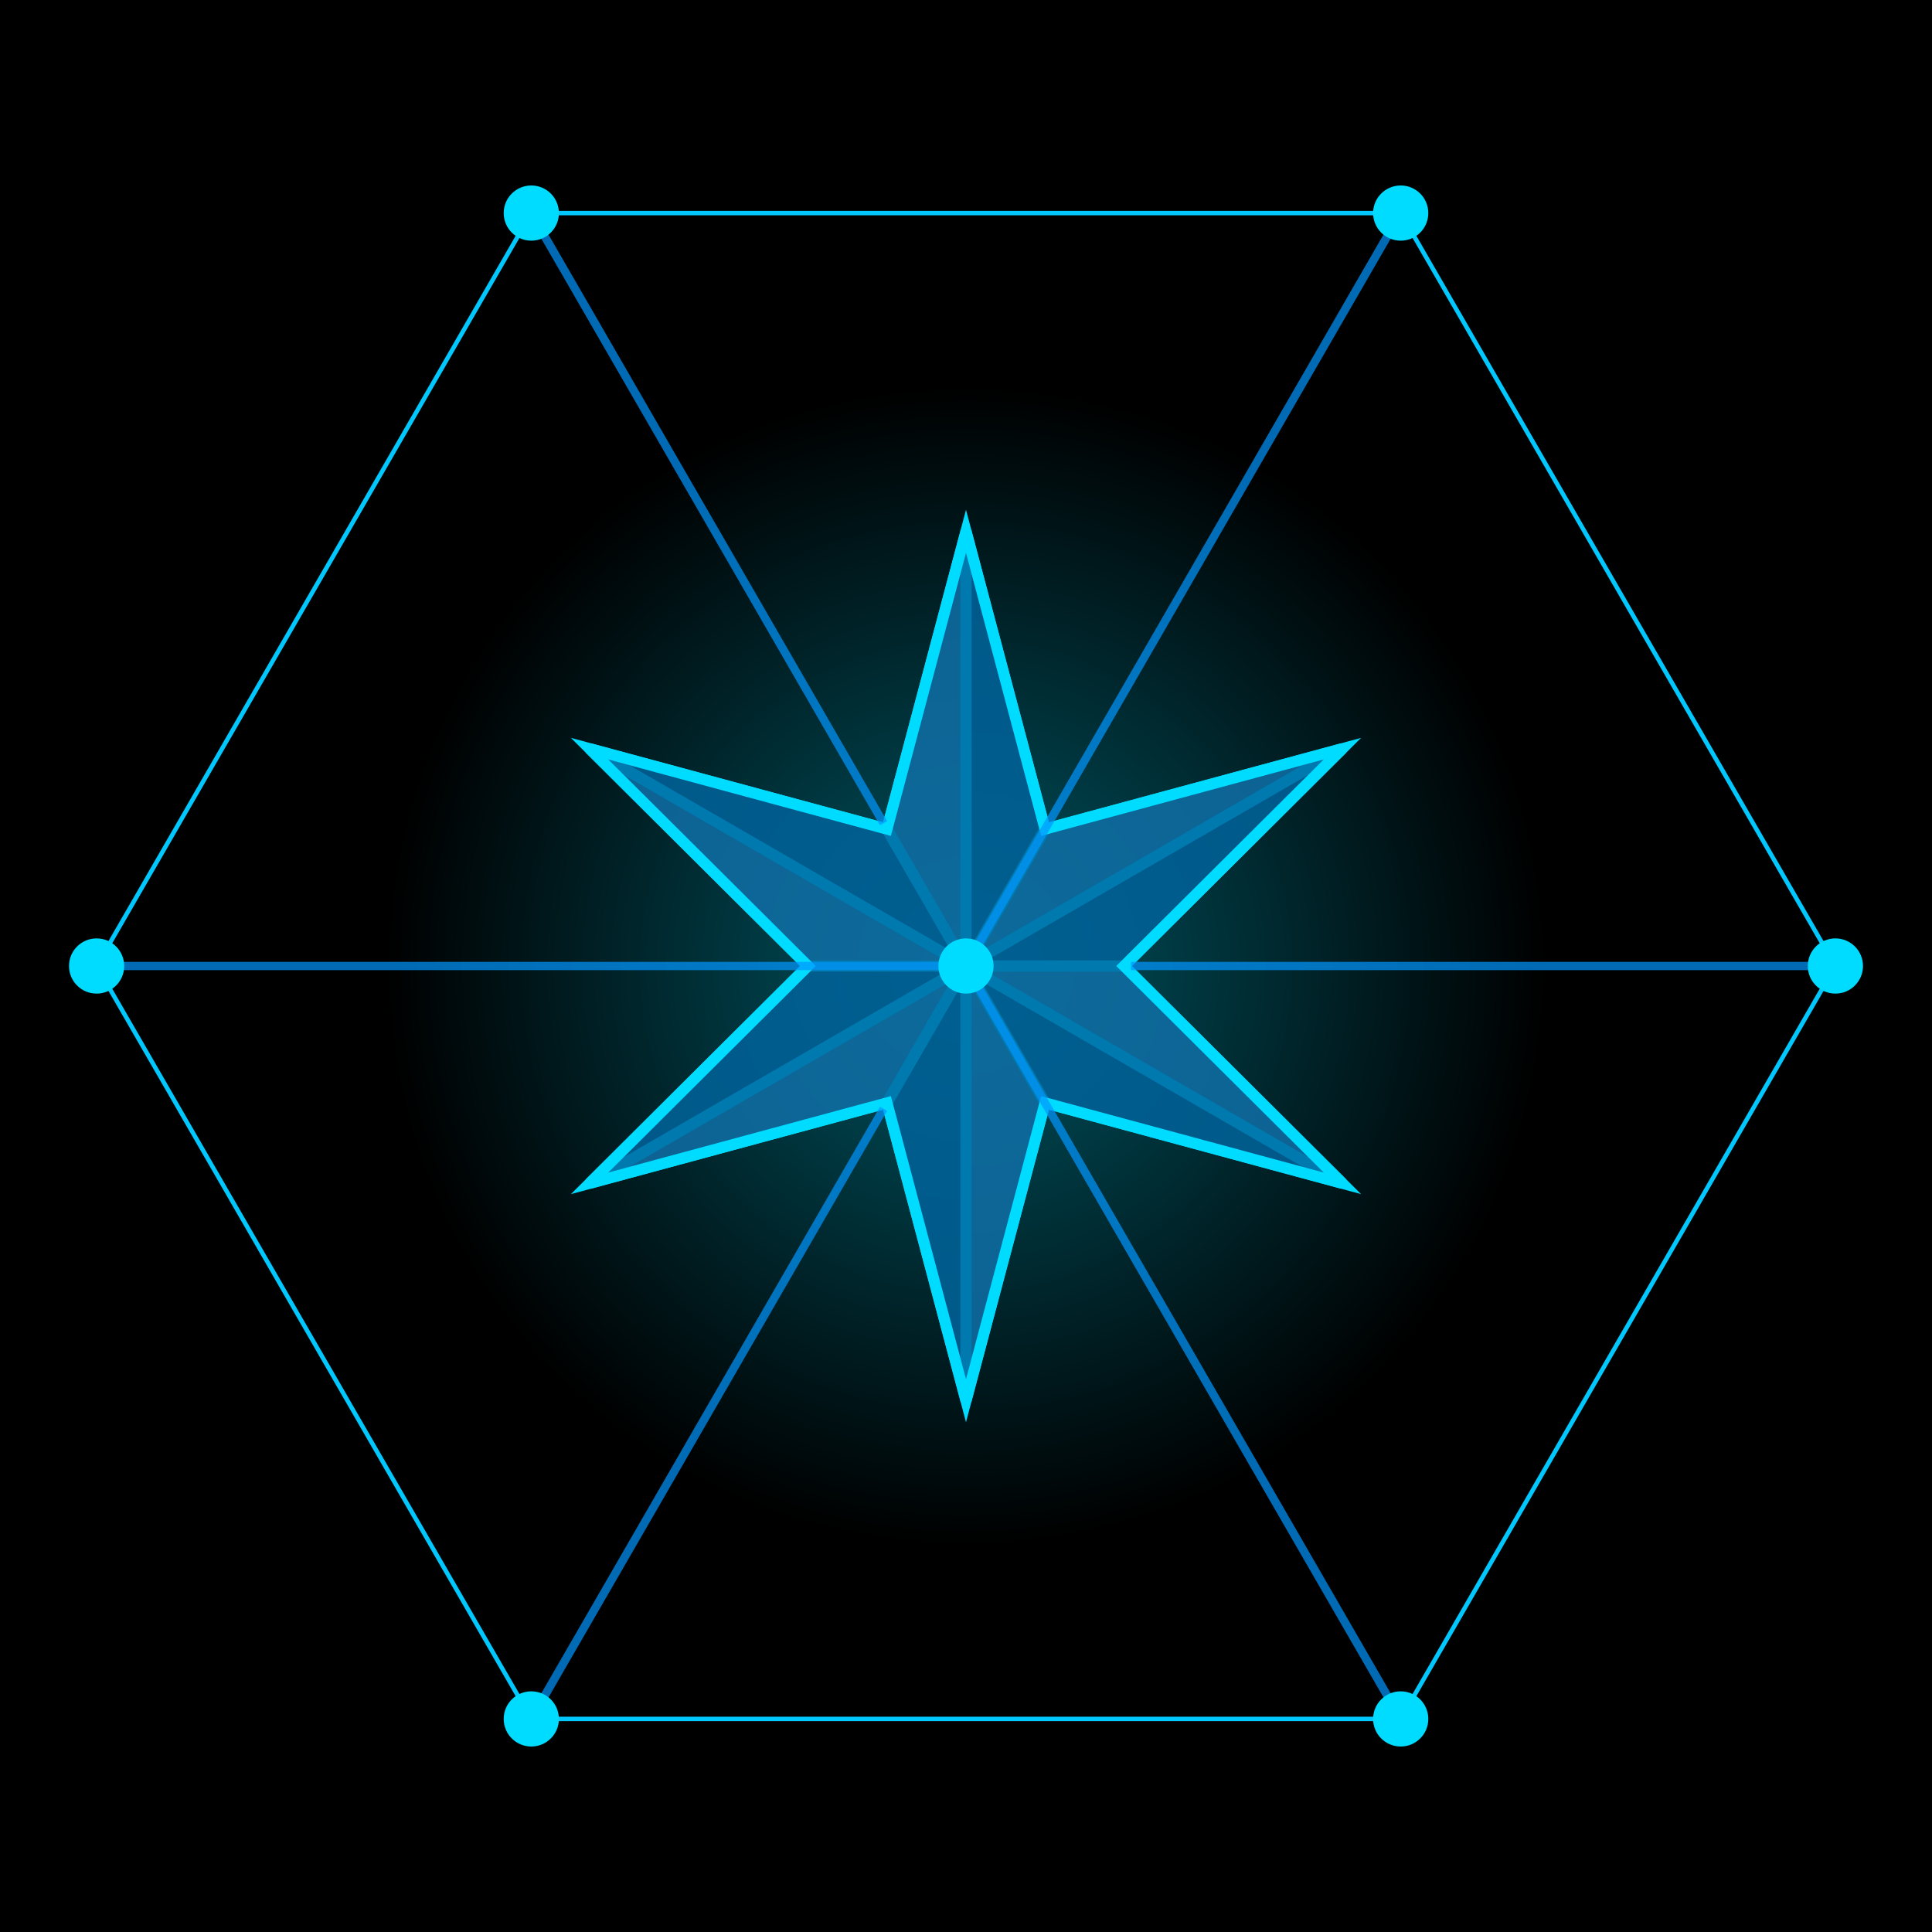
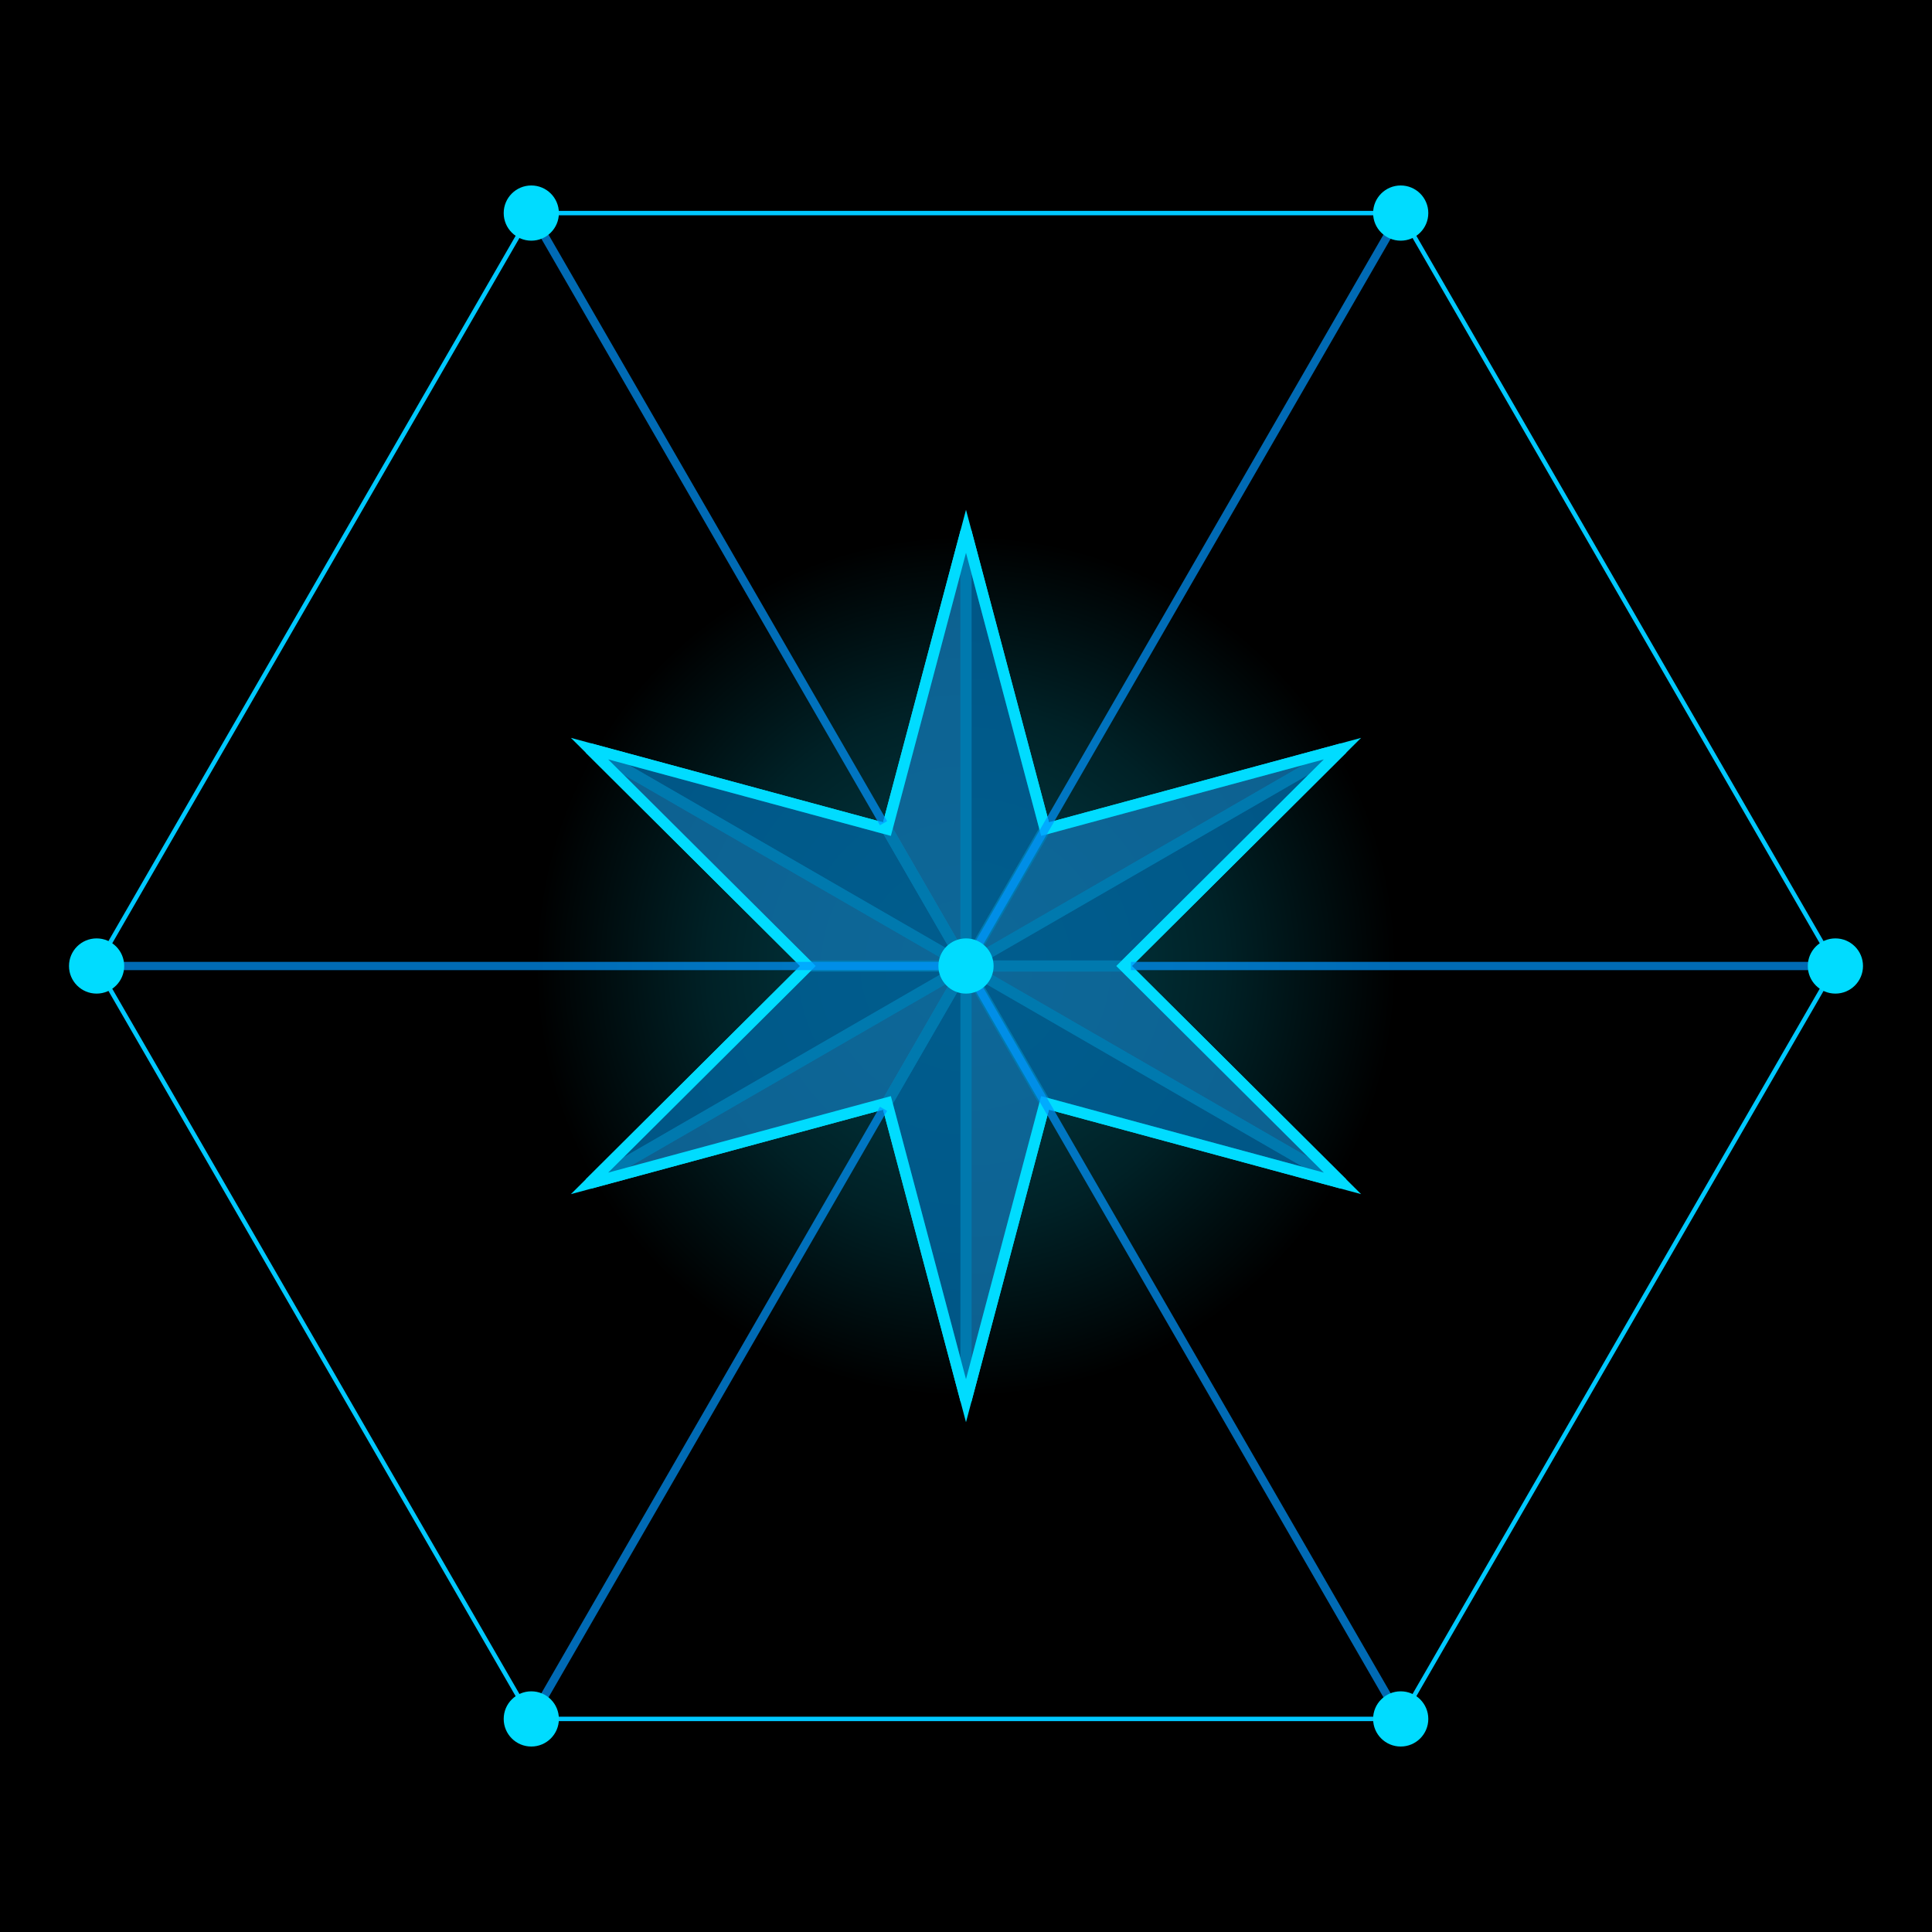
<svg xmlns="http://www.w3.org/2000/svg" viewBox="0 0 350 350">
  <defs>
-     <radialGradient id="glow" cx="175.0" cy="175.0" r="105.00" gradientUnits="userSpaceOnUse">
-       <stop offset="0" stop-color="rgb(0,220,255)" stop-opacity="0.4" />
+     <radialGradient id="glow" cx="175.0" cy="175.0" r="78" gradientUnits="userSpaceOnUse">
+       <stop offset="0" stop-color="rgb(0,220,255)" stop-opacity="0.3" />
+       <stop offset="0.6" stop-color="rgb(0,220,255)" stop-opacity="0.15" />
      <stop offset="1" stop-color="rgb(0,220,255)" stop-opacity="0" />
    </radialGradient>
  </defs>
  <rect width="350" height="350" fill="#000" />
  <polygon points="332.50,175.00 253.75,311.40 96.25,311.40 17.50,175.00 96.25,38.60 253.75,38.60" fill="none" stroke="rgb(0,200,255)" stroke-width="0.8" />
  <circle cx="175.0" cy="175.0" r="157.50" fill="url(#glow)" />
  <polygon points="175.00,175.00 175.00,96.25 189.32,150.20" fill="rgb(0,169,196)" fill-opacity="0.588" stroke="rgb(0,220,255)" stroke-width="2" stroke-linejoin="miter" />
  <polygon points="175.00,175.00 189.32,150.20 243.20,135.62" fill="rgb(76,230,255)" fill-opacity="0.588" stroke="rgb(0,220,255)" stroke-width="2" stroke-linejoin="miter" />
  <polygon points="175.00,175.00 243.20,135.62 203.64,175.00" fill="rgb(0,169,196)" fill-opacity="0.588" stroke="rgb(0,220,255)" stroke-width="2" stroke-linejoin="miter" />
  <polygon points="175.00,175.00 203.64,175.00 243.20,214.38" fill="rgb(76,230,255)" fill-opacity="0.588" stroke="rgb(0,220,255)" stroke-width="2" stroke-linejoin="miter" />
  <polygon points="175.00,175.00 243.20,214.38 189.32,199.80" fill="rgb(0,169,196)" fill-opacity="0.588" stroke="rgb(0,220,255)" stroke-width="2" stroke-linejoin="miter" />
  <polygon points="175.00,175.00 189.32,199.80 175.00,253.75" fill="rgb(76,230,255)" fill-opacity="0.588" stroke="rgb(0,220,255)" stroke-width="2" stroke-linejoin="miter" />
  <polygon points="175.00,175.00 175.00,253.75 160.68,199.80" fill="rgb(0,169,196)" fill-opacity="0.588" stroke="rgb(0,220,255)" stroke-width="2" stroke-linejoin="miter" />
  <polygon points="175.00,175.00 160.68,199.80 106.80,214.38" fill="rgb(76,230,255)" fill-opacity="0.588" stroke="rgb(0,220,255)" stroke-width="2" stroke-linejoin="miter" />
  <polygon points="175.00,175.00 106.80,214.38 146.36,175.00" fill="rgb(0,169,196)" fill-opacity="0.588" stroke="rgb(0,220,255)" stroke-width="2" stroke-linejoin="miter" />
  <polygon points="175.00,175.00 146.36,175.00 106.80,135.62" fill="rgb(76,230,255)" fill-opacity="0.588" stroke="rgb(0,220,255)" stroke-width="2" stroke-linejoin="miter" />
  <polygon points="175.00,175.00 106.80,135.62 160.68,150.20" fill="rgb(0,169,196)" fill-opacity="0.588" stroke="rgb(0,220,255)" stroke-width="2" stroke-linejoin="miter" />
  <polygon points="175.00,175.00 160.68,150.20 175.00,96.25" fill="rgb(76,230,255)" fill-opacity="0.588" stroke="rgb(0,220,255)" stroke-width="2" stroke-linejoin="miter" />
  <polygon points="175.00,96.25 189.32,150.20 243.20,135.62 203.64,175.00 243.20,214.38 189.32,199.80 175.00,253.75 160.68,199.80 106.80,214.38 146.36,175.00 106.80,135.62 160.68,150.20" fill="rgb(0,80,140)" fill-opacity="0.706" stroke="rgb(0,220,255)" stroke-width="2" />
  <line x1="253.75" y1="311.40" x2="175.00" y2="175.00" stroke="rgb(0,150,255)" stroke-opacity="0.706" stroke-width="1.5" />
  <line x1="17.50" y1="175.00" x2="175.00" y2="175.00" stroke="rgb(0,150,255)" stroke-opacity="0.706" stroke-width="1.5" />
  <line x1="253.75" y1="38.60" x2="175.00" y2="175.00" stroke="rgb(0,150,255)" stroke-opacity="0.706" stroke-width="1.5" />
  <line x1="332.50" y1="175.00" x2="204.87" y2="175.00" stroke="rgb(0,150,255)" stroke-opacity="0.706" stroke-width="1.5" />
  <line x1="96.25" y1="311.40" x2="160.06" y2="200.87" stroke="rgb(0,150,255)" stroke-opacity="0.706" stroke-width="1.5" />
  <line x1="96.25" y1="38.60" x2="160.06" y2="149.13" stroke="rgb(0,150,255)" stroke-opacity="0.706" stroke-width="1.5" />
  <circle cx="332.50" cy="175.00" r="5" fill="rgb(0,220,255)" />
  <circle cx="253.75" cy="311.40" r="5" fill="rgb(0,220,255)" />
  <circle cx="96.25" cy="311.40" r="5" fill="rgb(0,220,255)" />
  <circle cx="17.50" cy="175.00" r="5" fill="rgb(0,220,255)" />
  <circle cx="96.25" cy="38.60" r="5" fill="rgb(0,220,255)" />
  <circle cx="253.75" cy="38.60" r="5" fill="rgb(0,220,255)" />
  <circle cx="175.00" cy="175.00" r="5" fill="rgb(0,220,255)" />
</svg>
